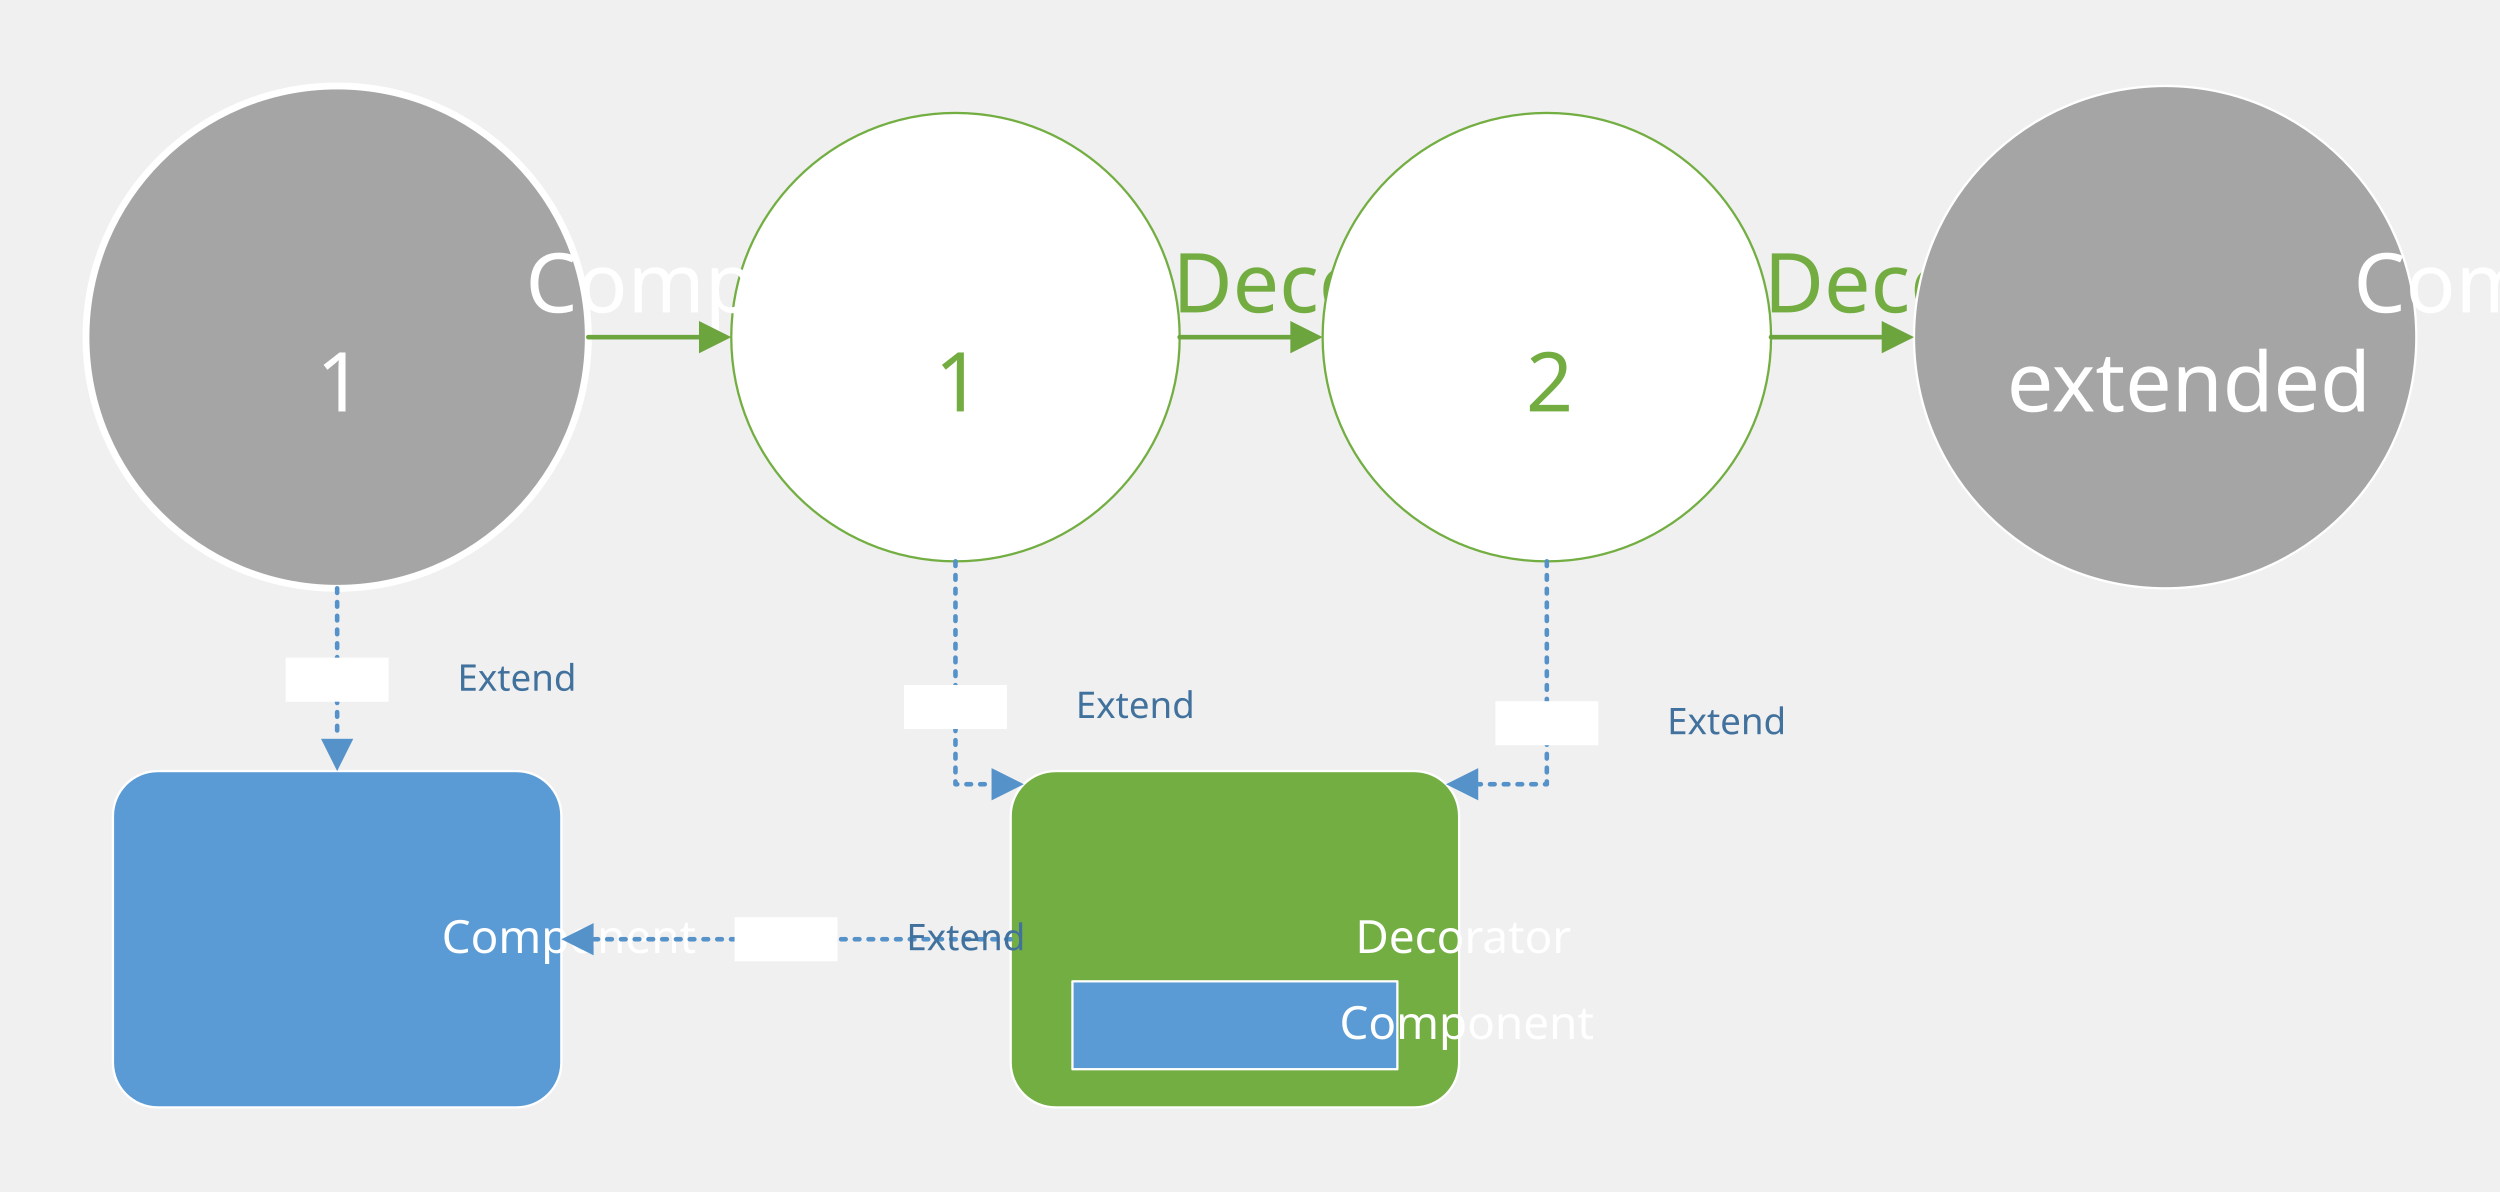
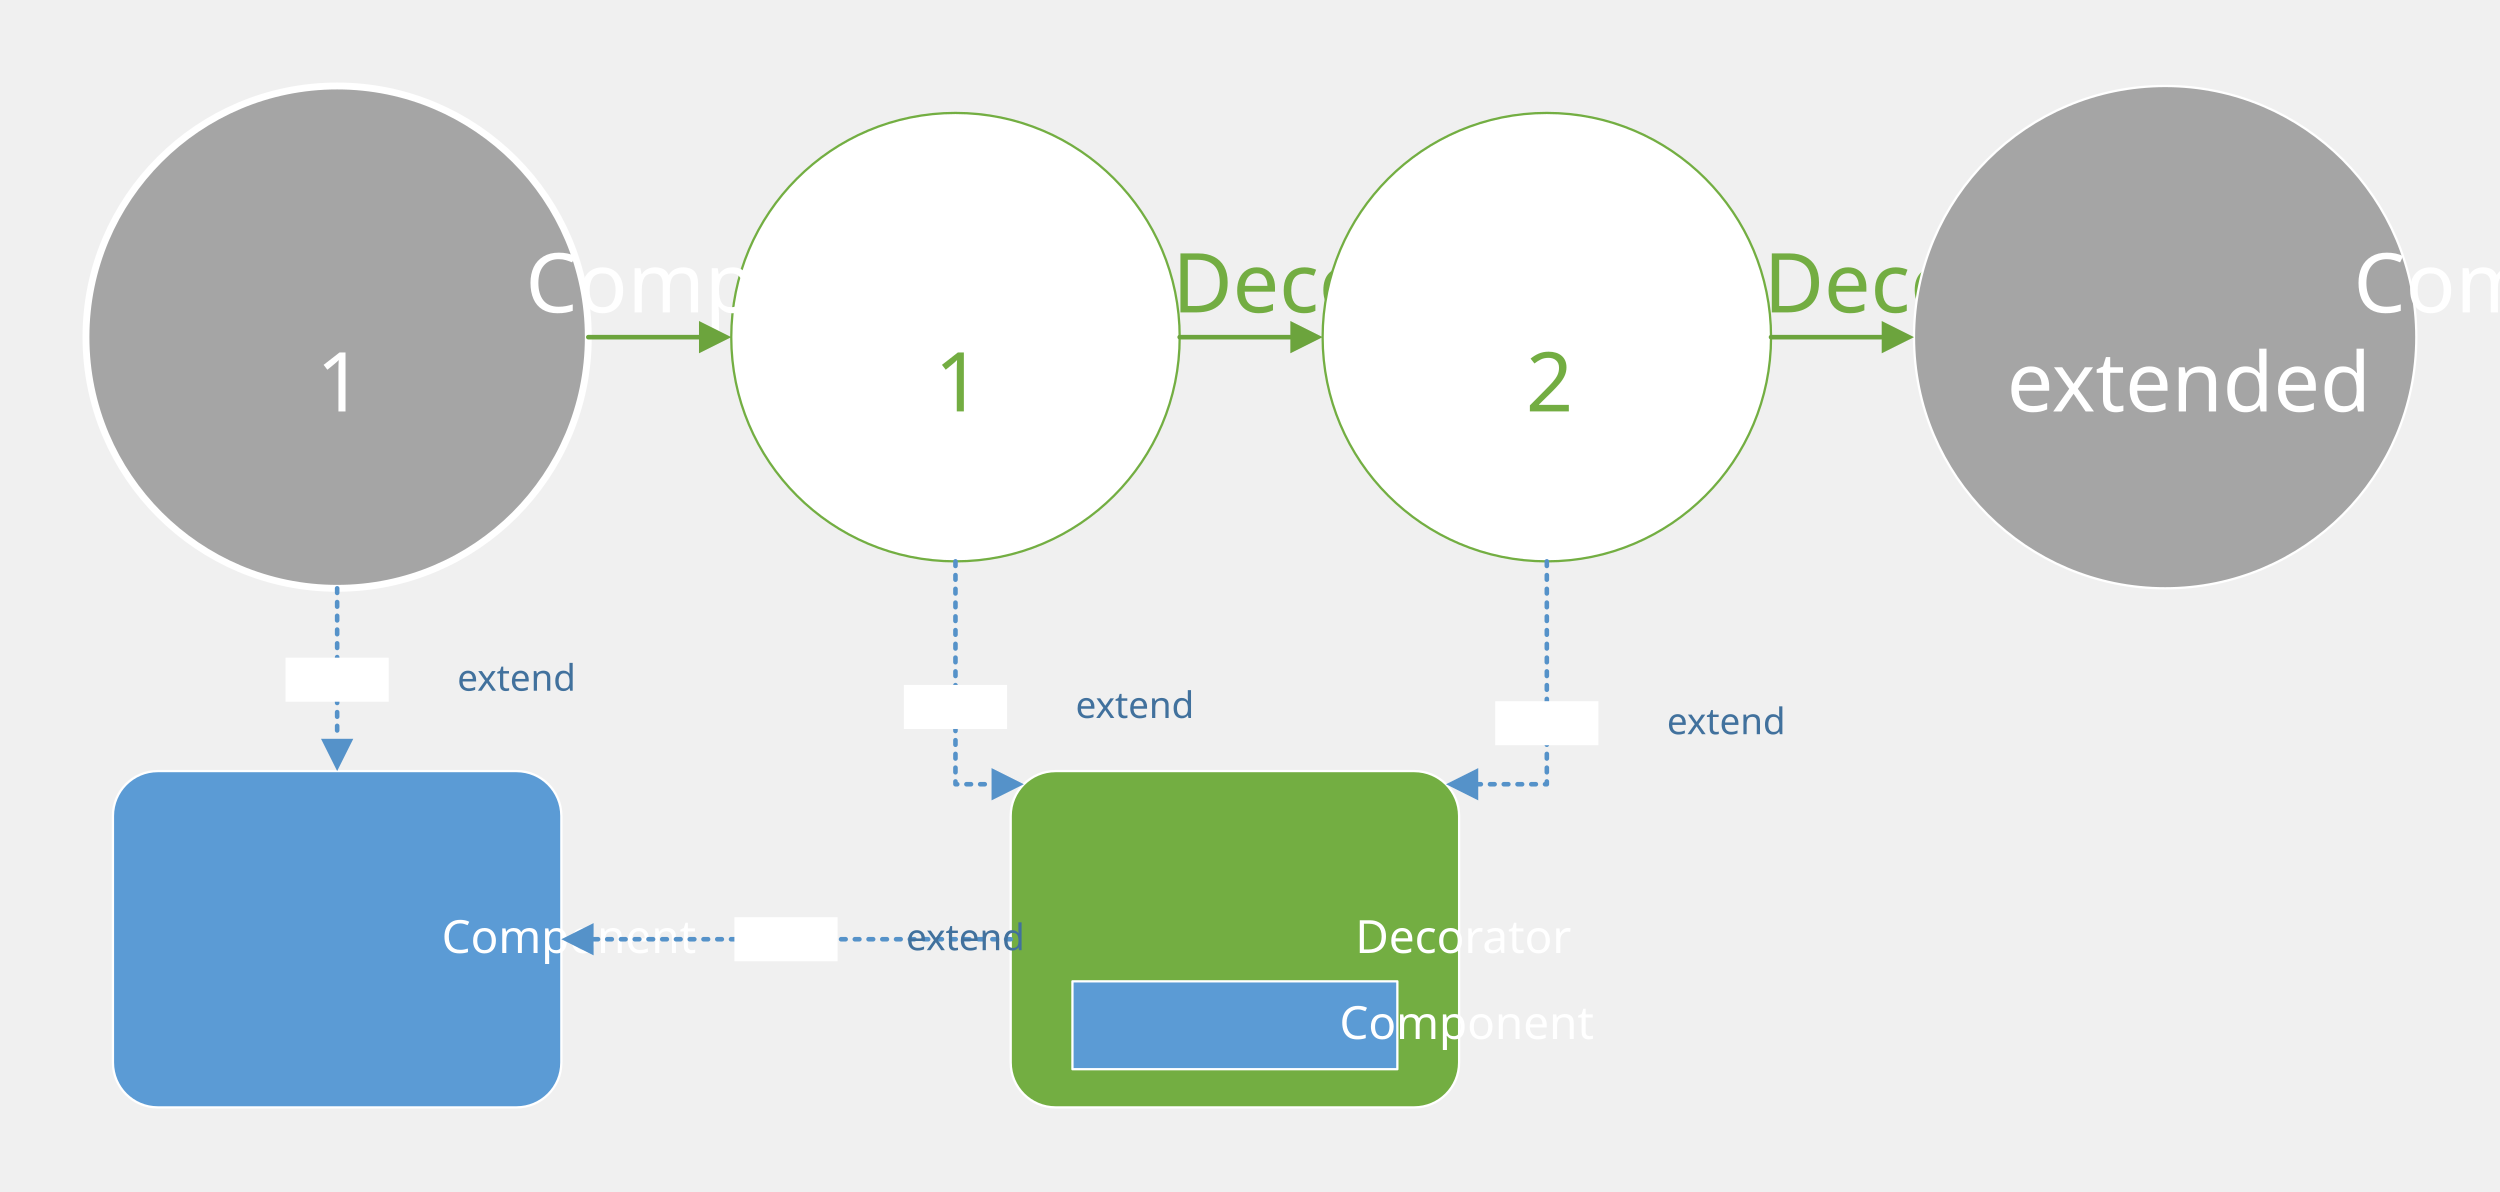
- <svg xmlns="http://www.w3.org/2000/svg" xmlns:ns1="http://schemas.microsoft.com/visio/2003/SVGExtensions/" xmlns:xlink="http://www.w3.org/1999/xlink" width="7.573in" height="3.608in" viewBox="0 0 545.252 259.768" xml:space="preserve" color-interpolation-filters="sRGB" class="st17">
+ <svg xmlns="http://www.w3.org/2000/svg" xmlns:ns1="http://schemas.microsoft.com/visio/2003/SVGExtensions/" xmlns:xlink="http://www.w3.org/1999/xlink" width="7.573in" height="3.608in" viewBox="0 0 545.252 259.768" xml:space="preserve" color-interpolation-filters="sRGB" class="st16">
  <ns1:documentProperties ns1:langID="1033" ns1:metric="true" ns1:viewMarkup="false">
    <ns1:userDefs>
      <ns1:ud ns1:nameU="msvSubprocessMaster" ns1:prompt="" ns1:val="VT4(Rectangle)" />
      <ns1:ud ns1:nameU="msvNoAutoConnect" ns1:val="VT0(1):26" />
    </ns1:userDefs>
  </ns1:documentProperties>
  <style type="text/css">
	
		.st1 {fill:#ffffff;stroke:#73ae42;stroke-linecap:round;stroke-linejoin:round;stroke-width:0.5}
		.st2 {fill:#73ad42;font-family:Calibri;font-size:1.5em}
		.st3 {font-size:1em}
		.st4 {fill:#a5a5a5;stroke:#ffffff;stroke-linecap:round;stroke-linejoin:round;stroke-width:1.5}
		.st5 {fill:#ffffff;font-family:Calibri;font-size:1.5em}
		.st6 {fill:#a5a5a5;stroke:#ffffff;stroke-linecap:round;stroke-linejoin:round;stroke-width:0.5}
		.st7 {marker-end:url(#mrkr4-22);stroke:#6ca43d;stroke-linecap:round;stroke-linejoin:round;stroke-width:1}
		.st8 {fill:#6ca43d;fill-opacity:1;stroke:#6ca43d;stroke-opacity:1;stroke-width:0.284}
		.st9 {fill:#5b9bd5;stroke:#ffffff;stroke-linecap:round;stroke-linejoin:round;stroke-width:0.5}
		.st10 {fill:#ffffff;font-family:Calibri;font-size:0.833em}
		.st11 {fill:#73ae42;stroke:#ffffff;stroke-linecap:round;stroke-linejoin:round;stroke-width:0.5}
		.st12 {marker-end:url(#mrkr4-44);stroke:#5592c9;stroke-dasharray:1,2;stroke-linecap:round;stroke-linejoin:round;stroke-width:1}
		.st13 {fill:#5592c9;fill-opacity:1;stroke:#5592c9;stroke-opacity:1;stroke-width:0.284}
		.st14 {fill:#ffffff;stroke:none;stroke-linecap:butt;stroke-width:7.2}
		.st15 {fill:#41719d;font-family:Calibri;font-size:0.667em}
- 		.st16 {fill:#ffffff;stroke:none;stroke-linecap:butt}
- 		.st17 {fill:none;fill-rule:evenodd;font-size:12px;overflow:visible;stroke-linecap:square;stroke-miterlimit:3}
+ 		.st16 {fill:none;fill-rule:evenodd;font-size:12px;overflow:visible;stroke-linecap:square;stroke-miterlimit:3}
	
	</style>
  <defs id="Markers">
    <g id="lend4">
      <path d="M 2 1 L 0 0 L 2 -1 L 2 1 " style="stroke:none" />
    </g>
    <marker id="mrkr4-22" class="st8" ns1:arrowType="4" ns1:arrowSize="2" ns1:setback="7.04" refX="-7.04" orient="auto" markerUnits="strokeWidth" overflow="visible">
      <use xlink:href="#lend4" transform="scale(-3.52,-3.52) " />
    </marker>
    <marker id="mrkr4-44" class="st13" ns1:arrowType="4" ns1:arrowSize="2" ns1:setback="7.04" refX="-7.04" orient="auto" markerUnits="strokeWidth" overflow="visible">
      <use xlink:href="#lend4" transform="scale(-3.52,-3.52) " />
    </marker>
  </defs>
  <g ns1:mID="0" ns1:index="1" ns1:groupContext="foregroundPage">
    <ns1:userDefs>
      <ns1:ud ns1:nameU="msvThemeOrder" ns1:val="VT0(0):26" />
    </ns1:userDefs>
    <ns1:pageProperties ns1:drawingScale="0.0393701" ns1:pageScale="0.0393701" ns1:drawingUnits="24" ns1:shadowOffsetX="8.50394" ns1:shadowOffsetY="-8.50394" />
    <ns1:layer ns1:name="Connector" ns1:index="0" />
    <g id="shape1-1" ns1:mID="1" ns1:groupContext="shape" transform="translate(159.49,-137.341)">
      <ns1:userDefs>
        <ns1:ud ns1:nameU="visVersion" ns1:val="VT0(15):26" />
      </ns1:userDefs>
      <ns1:textBlock ns1:margins="rect(4,4,4,4)" ns1:tabSpace="42.5197" />
      <ns1:textRect cx="48.898" cy="210.87" width="85.58" height="73.347" />
      <path d="M0 210.87 A48.898 48.898 0 0 1 97.8 210.87 A48.898 48.898 0 1 1 0 210.87 Z" class="st1" />
      <text x="11.98" y="205.47" class="st2" ns1:langID="1045">
        <ns1:paragraph ns1:horizAlign="1" />
        <ns1:tabList />Decorator<tspan x="44.34" dy="1.2em" class="st3">1</tspan>
      </text>
    </g>
    <g id="shape6-5" ns1:mID="6" ns1:groupContext="shape" transform="translate(288.467,-137.341)">
      <ns1:userDefs>
        <ns1:ud ns1:nameU="visVersion" ns1:val="VT0(15):26" />
      </ns1:userDefs>
      <ns1:textBlock ns1:margins="rect(4,4,4,4)" ns1:tabSpace="42.5197" />
      <ns1:textRect cx="48.898" cy="210.87" width="85.58" height="73.347" />
      <path d="M0 210.87 A48.898 48.898 0 0 1 97.8 210.87 A48.898 48.898 0 1 1 0 210.87 Z" class="st1" />
      <text x="11.98" y="205.47" class="st2" ns1:langID="1045">
        <ns1:paragraph ns1:horizAlign="1" />
        <ns1:tabList />Decorator<tspan x="44.34" dy="1.2em" class="st3">2</tspan>
      </text>
    </g>
    <g id="shape7-9" ns1:mID="7" ns1:groupContext="shape" transform="translate(18.75,-131.459)">
      <ns1:userDefs>
        <ns1:ud ns1:nameU="visVersion" ns1:val="VT0(15):26" />
      </ns1:userDefs>
      <ns1:textBlock ns1:margins="rect(4,4,4,4)" ns1:tabSpace="42.5197" />
      <ns1:textRect cx="54.779" cy="204.988" width="95.87" height="82.169" />
      <path d="M0 204.99 A54.779 54.779 0 0 1 109.56 204.99 A54.779 54.779 0 1 1 -0 204.99 Z" class="st4" />
      <text x="11.62" y="199.59" class="st5" ns1:langID="1045">
        <ns1:paragraph ns1:horizAlign="1" />
        <ns1:tabList />Component <tspan x="50.22" dy="1.2em" class="st3">1</tspan>
      </text>
    </g>
    <g id="shape9-13" ns1:mID="9" ns1:groupContext="shape" transform="translate(417.443,-131.459)">
      <ns1:userDefs>
        <ns1:ud ns1:nameU="visVersion" ns1:val="VT0(15):26" />
      </ns1:userDefs>
      <ns1:textBlock ns1:margins="rect(4,4,4,4)" ns1:tabSpace="42.5197" />
      <ns1:textRect cx="54.779" cy="204.988" width="95.87" height="82.169" />
      <path d="M0 204.99 A54.779 54.779 0 0 1 109.56 204.99 A54.779 54.779 0 1 1 -0 204.99 Z" class="st6" />
      <text x="11.62" y="199.59" class="st5" ns1:langID="1045">
        <ns1:paragraph ns1:horizAlign="1" />
        <ns1:tabList />Component <tspan x="20.25" dy="1.2em" class="st3">extended</tspan>
      </text>
    </g>
    <g id="shape19-17" ns1:mID="19" ns1:groupContext="shape" ns1:layerMember="0" transform="translate(128.309,-179.152)">
      <path d="M0 252.68 L24.14 252.68" class="st7" />
    </g>
    <g id="shape20-23" ns1:mID="20" ns1:groupContext="shape" ns1:layerMember="0" transform="translate(257.285,-179.152)">
      <path d="M0 252.68 L24.14 252.68" class="st7" />
    </g>
    <g id="shape21-28" ns1:mID="21" ns1:groupContext="shape" ns1:layerMember="0" transform="translate(386.262,-179.152)">
      <path d="M0 252.68 L24.14 252.68" class="st7" />
    </g>
    <g id="shape25-33" ns1:mID="25" ns1:groupContext="shape" transform="translate(24.6319,-18.25)">
      <ns1:userDefs>
        <ns1:ud ns1:nameU="CTypeTopLeftSnip" ns1:prompt="" ns1:val="VT0(0):5" />
        <ns1:ud ns1:nameU="CTypeTopRightSnip" ns1:prompt="" ns1:val="VT0(0):5" />
        <ns1:ud ns1:nameU="CTypeBotLeftSnip" ns1:prompt="" ns1:val="VT0(0):5" />
        <ns1:ud ns1:nameU="CTypeBotRightSnip" ns1:prompt="" ns1:val="VT0(0):5" />
        <ns1:ud ns1:nameU="CornerLockHoriz" ns1:prompt="" ns1:val="VT0(1):5" />
        <ns1:ud ns1:nameU="CornerLockVert" ns1:prompt="" ns1:val="VT0(1):5" />
        <ns1:ud ns1:nameU="CornerLockDiag" ns1:prompt="" ns1:val="VT0(0):5" />
        <ns1:ud ns1:nameU="TopLeftOffset" ns1:prompt="" ns1:val="VT0(0.15748031496063):24" />
        <ns1:ud ns1:nameU="TopRightOffset" ns1:prompt="" ns1:val="VT0(0.15748031496063):24" />
        <ns1:ud ns1:nameU="BotLeftOffset" ns1:prompt="" ns1:val="VT0(0.15748031496063):24" />
        <ns1:ud ns1:nameU="BotRightOffset" ns1:prompt="" ns1:val="VT0(0.15748031496063):24" />
        <ns1:ud ns1:nameU="visVersion" ns1:prompt="" ns1:val="VT0(15):26" />
        <ns1:ud ns1:nameU="TopLeftOffset" ns1:prompt="" ns1:val="VT0(0.13582677283655):1" />
        <ns1:ud ns1:nameU="TopRightOffset" ns1:prompt="" ns1:val="VT0(0.13582677283655):1" />
        <ns1:ud ns1:nameU="BotLeftOffset" ns1:prompt="" ns1:val="VT0(0.13582677283655):1" />
        <ns1:ud ns1:nameU="BotRightOffset" ns1:prompt="" ns1:val="VT0(0.13582677283655):1" />
      </ns1:userDefs>
      <ns1:textBlock ns1:margins="rect(4,4,4,4)" ns1:tabSpace="42.5197" />
      <ns1:textRect cx="48.898" cy="223.094" width="97.8" height="73.347" />
      <path d="M9.78 259.77 L88.02 259.77 A9.779 9.779 -180 0 0 97.8 249.99 L97.8 196.2 A9.779 9.779 -180 0 0 88.02        186.42 L9.78 186.42 A9.779 9.779 -180 0 0 -0 196.2 L0 249.99 A9.779 9.779 -180 0 0 9.78 259.77 Z" class="st9" />
      <text x="24.92" y="226.09" class="st10" ns1:langID="1045">
        <ns1:paragraph ns1:horizAlign="1" />
        <ns1:tabList />Component</text>
    </g>
    <g id="shape26-36" ns1:mID="26" ns1:groupContext="shape" transform="translate(220.435,-18.25)">
      <ns1:userDefs>
        <ns1:ud ns1:nameU="CTypeTopLeftSnip" ns1:prompt="" ns1:val="VT0(0):5" />
        <ns1:ud ns1:nameU="CTypeTopRightSnip" ns1:prompt="" ns1:val="VT0(0):5" />
        <ns1:ud ns1:nameU="CTypeBotLeftSnip" ns1:prompt="" ns1:val="VT0(0):5" />
        <ns1:ud ns1:nameU="CTypeBotRightSnip" ns1:prompt="" ns1:val="VT0(0):5" />
        <ns1:ud ns1:nameU="CornerLockHoriz" ns1:prompt="" ns1:val="VT0(1):5" />
        <ns1:ud ns1:nameU="CornerLockVert" ns1:prompt="" ns1:val="VT0(1):5" />
        <ns1:ud ns1:nameU="CornerLockDiag" ns1:prompt="" ns1:val="VT0(0):5" />
        <ns1:ud ns1:nameU="TopLeftOffset" ns1:prompt="" ns1:val="VT0(0.15748031496063):24" />
        <ns1:ud ns1:nameU="TopRightOffset" ns1:prompt="" ns1:val="VT0(0.15748031496063):24" />
        <ns1:ud ns1:nameU="BotLeftOffset" ns1:prompt="" ns1:val="VT0(0.15748031496063):24" />
        <ns1:ud ns1:nameU="BotRightOffset" ns1:prompt="" ns1:val="VT0(0.15748031496063):24" />
        <ns1:ud ns1:nameU="visVersion" ns1:prompt="" ns1:val="VT0(15):26" />
        <ns1:ud ns1:nameU="TopLeftOffset" ns1:prompt="" ns1:val="VT0(0.13582677283655):1" />
        <ns1:ud ns1:nameU="TopRightOffset" ns1:prompt="" ns1:val="VT0(0.13582677283655):1" />
        <ns1:ud ns1:nameU="BotLeftOffset" ns1:prompt="" ns1:val="VT0(0.13582677283655):1" />
        <ns1:ud ns1:nameU="BotRightOffset" ns1:prompt="" ns1:val="VT0(0.13582677283655):1" />
      </ns1:userDefs>
      <ns1:textBlock ns1:margins="rect(4,4,4,4)" ns1:tabSpace="42.5197" />
      <ns1:textRect cx="48.898" cy="223.094" width="97.8" height="73.347" />
      <path d="M9.78 259.77 L88.02 259.77 A9.779 9.779 -180 0 0 97.8 249.99 L97.8 196.2 A9.779 9.779 -180 0 0 88.02        186.42 L9.78 186.42 A9.779 9.779 -180 0 0 -0 196.2 L0 249.99 A9.779 9.779 -180 0 0 9.78 259.77 Z" class="st11" />
      <text x="28.39" y="226.09" class="st10" ns1:langID="1045">
        <ns1:paragraph ns1:horizAlign="1" />
        <ns1:tabList />Decorator</text>
    </g>
    <g id="shape27-39" ns1:mID="27" ns1:groupContext="shape" ns1:layerMember="0" transform="translate(66.4429,-131.459)">
      <ns1:textBlock ns1:margins="rect(4,4,4,4)" ns1:tabSpace="42.5197" />
      <ns1:textRect cx="7.087" cy="279.699" width="40" height="17.604" />
      <path d="M7.09 259.77 L7.09 292.59" class="st12" />
-       <rect ns1:rectContext="textBkgnd" x="-4.132" y="274.899" width="22.437" height="9.6" class="st14" />
-       <text x="-4.13" y="282.1" class="st15" ns1:langID="1045">
-         <ns1:paragraph ns1:horizAlign="1" />
-         <ns1:tabList />Extend</text>
+       <rect ns1:rectContext="textBkgnd" x="-4.169" y="274.899" width="22.511" height="9.6" class="st14" />
+       <text x="-4.17" y="282.1" class="st15" ns1:langID="1045">
+         <ns1:paragraph ns1:horizAlign="1" />
+         <ns1:tabList />extend</text>
    </g>
    <g id="shape30-47" ns1:mID="30" ns1:groupContext="shape" ns1:layerMember="0" transform="translate(208.388,-137.341)">
      <ns1:textBlock ns1:margins="rect(4,4,4,4)" ns1:tabSpace="42.5197" />
      <ns1:textRect cx="0" cy="291.528" width="40" height="17.604" />
      <path d="M0 259.77 L0 308.38 L7.87 308.38" class="st12" />
-       <rect ns1:rectContext="textBkgnd" x="-11.219" y="286.728" width="22.437" height="9.6" class="st14" />
-       <text x="-11.22" y="293.93" class="st15" ns1:langID="1045">
-         <ns1:paragraph ns1:horizAlign="1" />
-         <ns1:tabList />Extend</text>
+       <rect ns1:rectContext="textBkgnd" x="-11.256" y="286.728" width="22.511" height="9.6" class="st14" />
+       <text x="-11.26" y="293.93" class="st15" ns1:langID="1045">
+         <ns1:paragraph ns1:horizAlign="1" />
+         <ns1:tabList />extend</text>
    </g>
    <g id="shape31-54" ns1:mID="31" ns1:groupContext="shape" ns1:layerMember="0" transform="translate(337.364,-137.341)">
      <ns1:textBlock ns1:margins="rect(4,4,4,4)" ns1:tabSpace="42.5197" />
      <ns1:textRect cx="0" cy="295.071" width="40" height="17.604" />
      <path d="M0 259.77 L0 308.38 L-14.96 308.38" class="st12" />
-       <rect ns1:rectContext="textBkgnd" x="-11.219" y="290.271" width="22.437" height="9.6" class="st14" />
-       <text x="-11.22" y="297.47" class="st15" ns1:langID="1045">
-         <ns1:paragraph ns1:horizAlign="1" />
-         <ns1:tabList />Extend</text>
+       <rect ns1:rectContext="textBkgnd" x="-11.256" y="290.271" width="22.511" height="9.6" class="st14" />
+       <text x="-11.26" y="297.47" class="st15" ns1:langID="1045">
+         <ns1:paragraph ns1:horizAlign="1" />
+         <ns1:tabList />extend</text>
    </g>
    <g id="shape32-61" ns1:mID="32" ns1:groupContext="shape" transform="translate(233.9,-26.5768)">
      <ns1:userDefs>
        <ns1:ud ns1:nameU="visVersion" ns1:val="VT0(15):26" />
      </ns1:userDefs>
      <ns1:textBlock ns1:margins="rect(4,4,4,4)" ns1:tabSpace="42.5197" />
      <ns1:textRect cx="35.433" cy="250.185" width="70.87" height="19.166" />
      <rect x="0" y="240.602" width="70.866" height="19.166" class="st9" />
      <text x="11.46" y="253.18" class="st10" ns1:langID="1045">
        <ns1:paragraph ns1:horizAlign="1" />
        <ns1:tabList />Component</text>
    </g>
    <g id="shape33-64" ns1:mID="33" ns1:groupContext="shape" ns1:layerMember="0" transform="translate(220.435,-47.8366)">
      <ns1:textBlock ns1:margins="rect(4,4,4,4)" ns1:tabSpace="42.5197" />
      <ns1:textRect cx="-49.004" cy="252.681" width="40" height="17.604" />
      <path d="M0 252.68 L-90.97 252.68" class="st12" />
-       <rect ns1:rectContext="textBkgnd" x="-60.223" y="247.881" width="22.437" height="9.6" class="st16" />
-       <text x="-60.22" y="255.08" class="st15" ns1:langID="1045">
-         <ns1:paragraph ns1:horizAlign="1" />
-         <ns1:tabList />Extend</text>
+       <rect ns1:rectContext="textBkgnd" x="-60.26" y="247.881" width="22.511" height="9.6" class="st14" />
+       <text x="-60.26" y="255.08" class="st15" ns1:langID="1045">
+         <ns1:paragraph ns1:horizAlign="1" />
+         <ns1:tabList />extend</text>
    </g>
  </g>
</svg>
